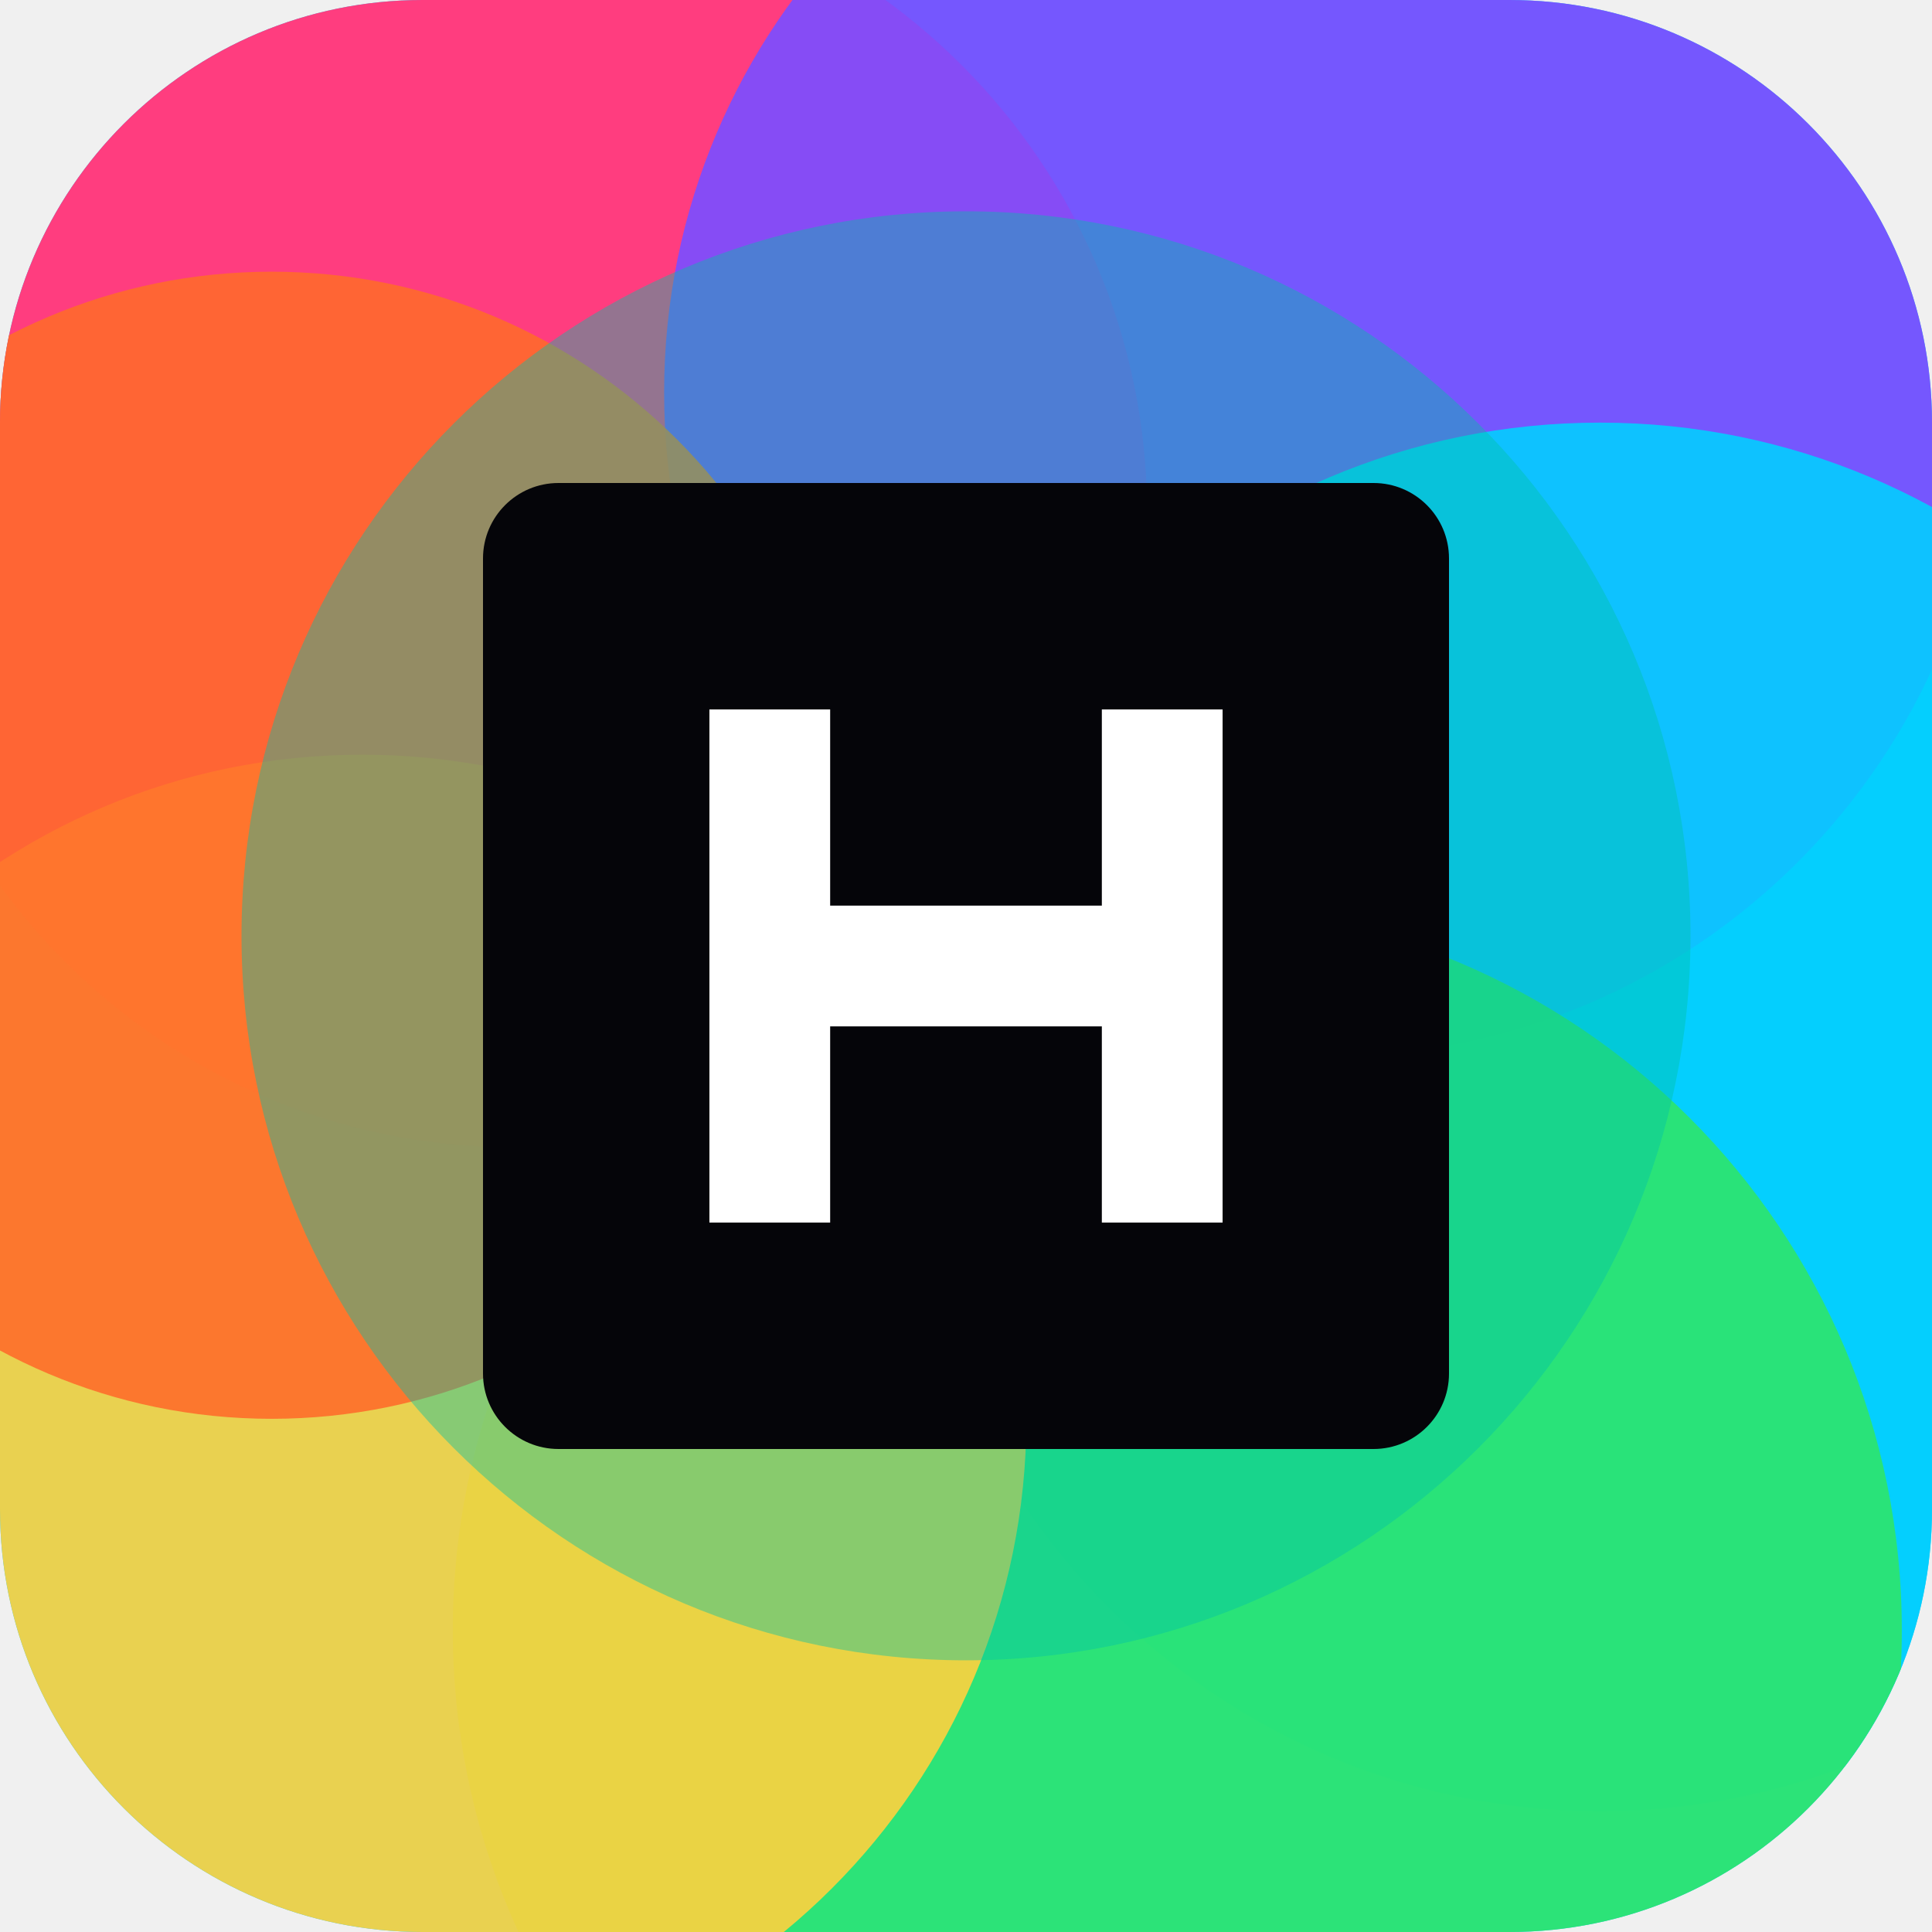
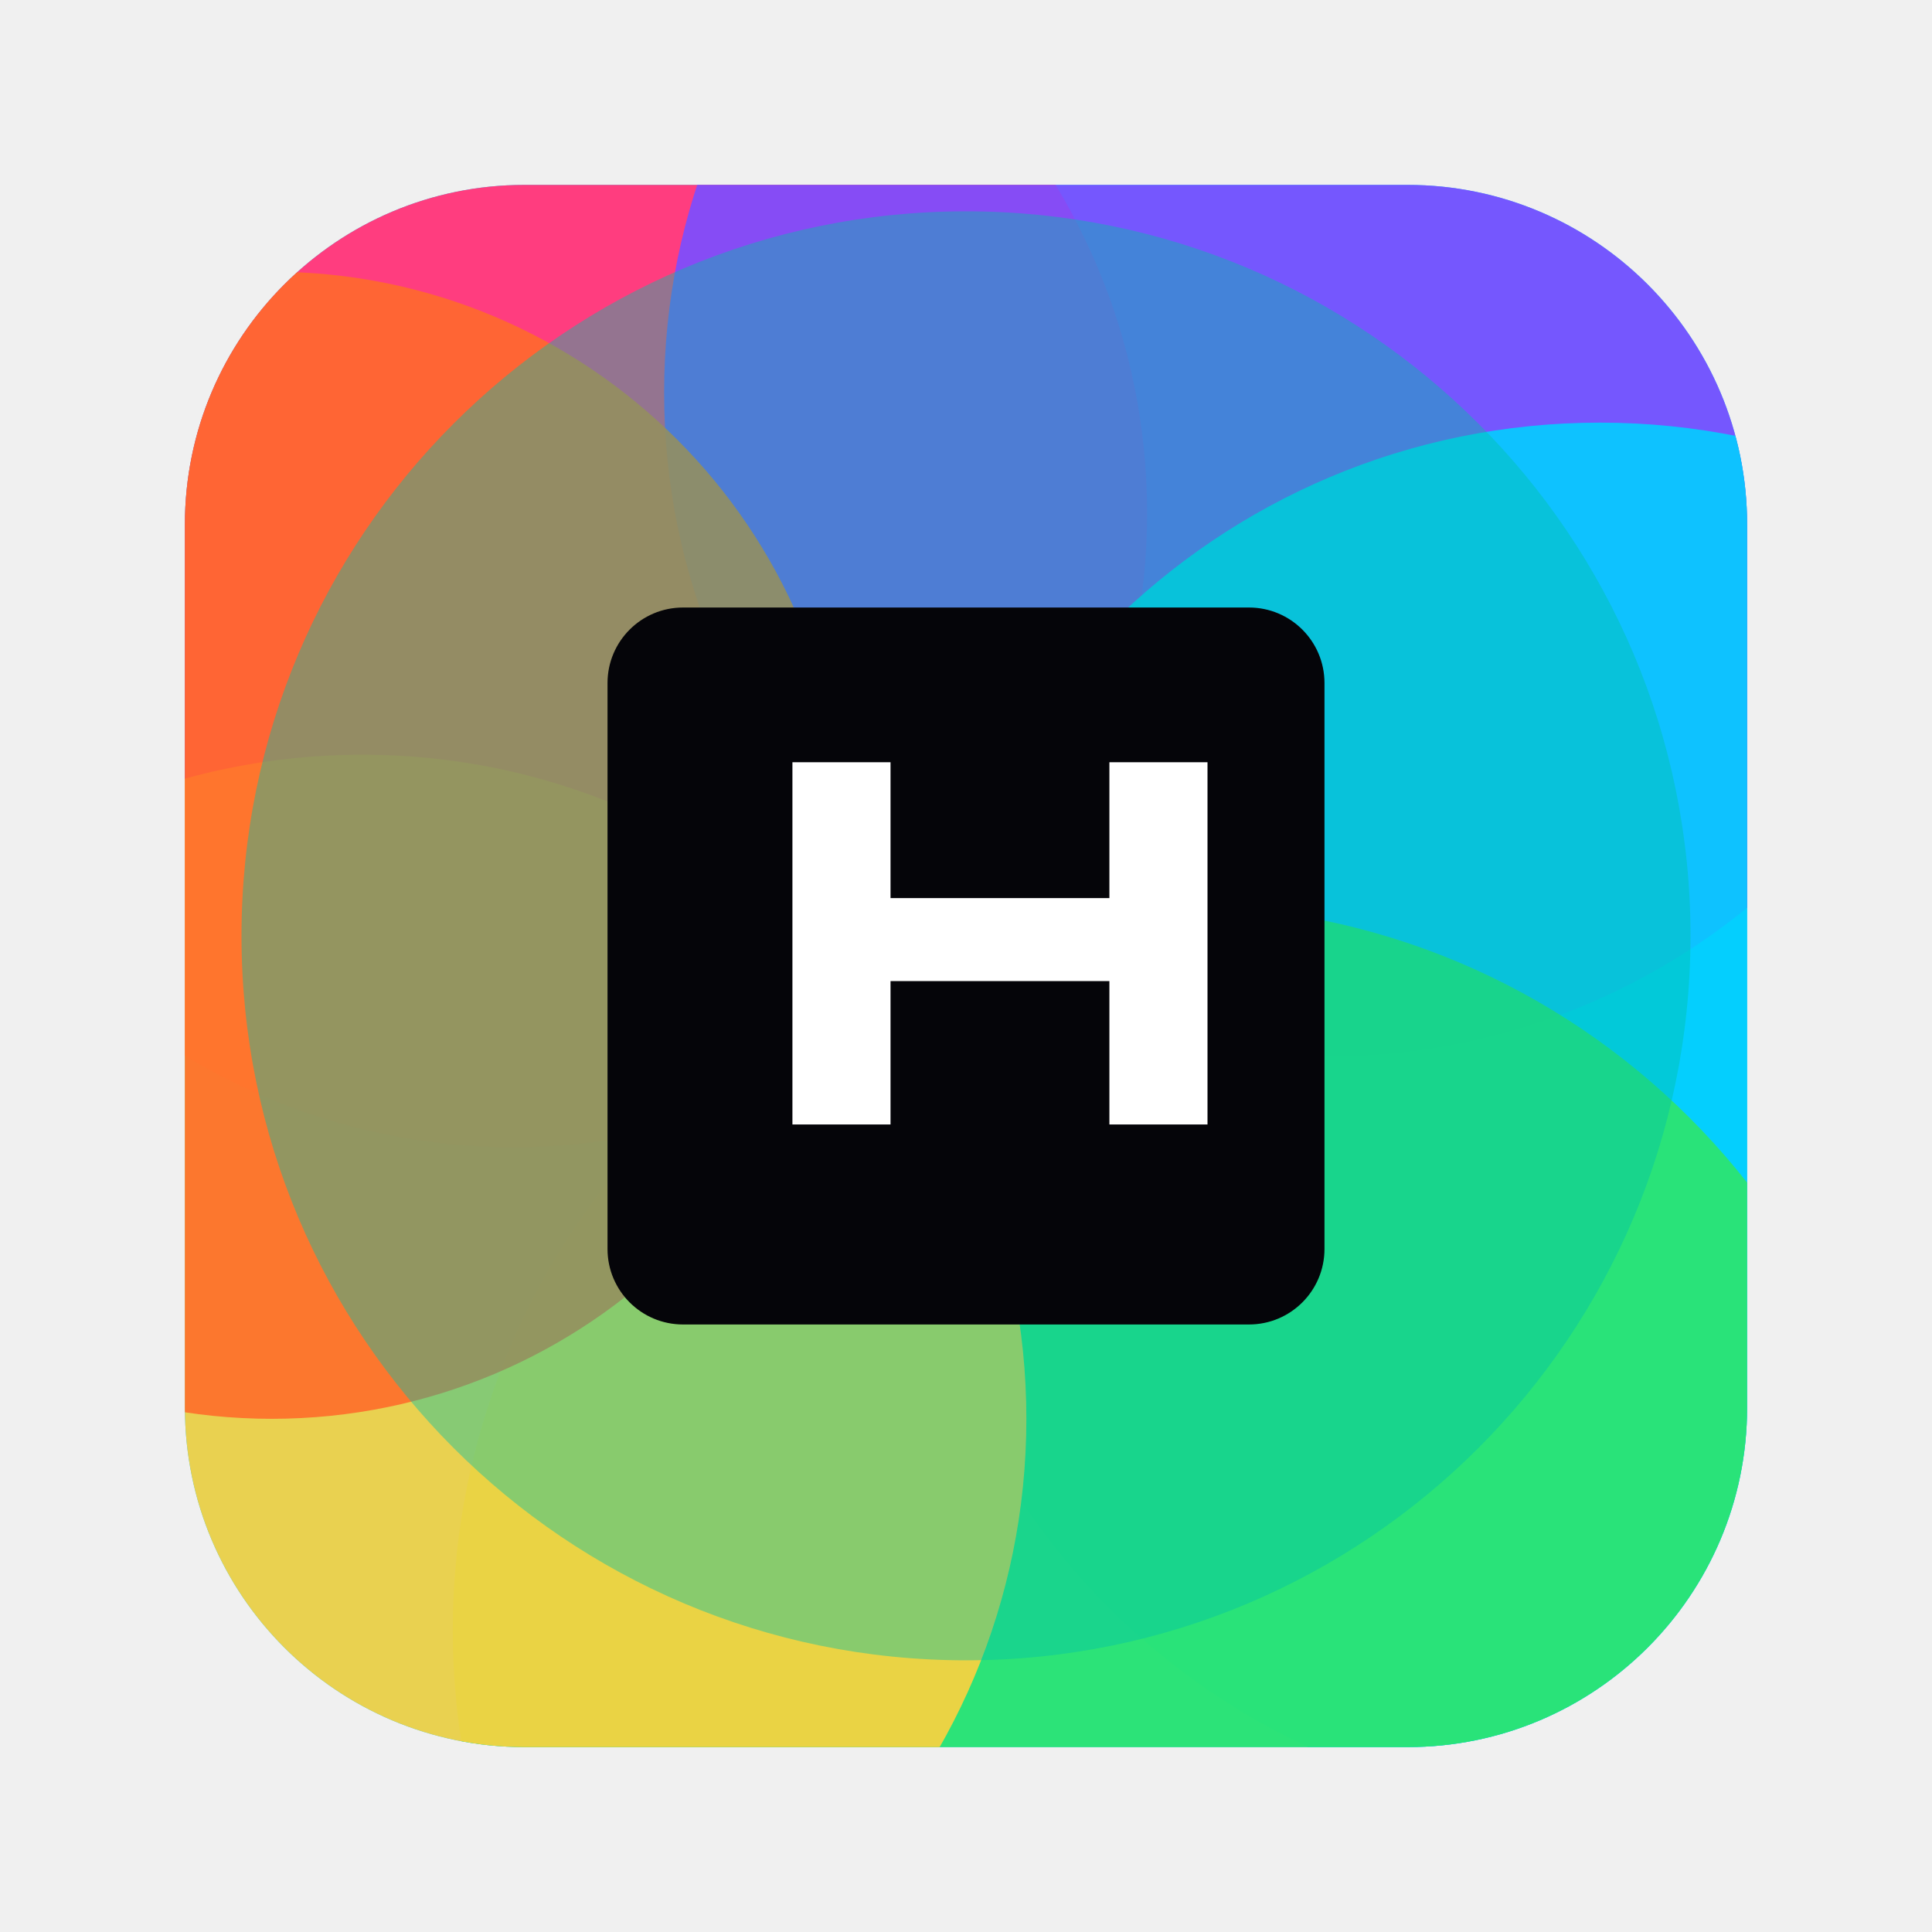
<svg xmlns="http://www.w3.org/2000/svg" width="128" height="128" viewBox="0 0 128 128" fill="none">
  <defs>
    <clipPath id="icon-mask">
-       <rect x="0" y="0" width="128" height="128" rx="28" ry="28" />
+       <rect x="12.25" y="12.25" width="103.5" height="103.5" rx="22.5" ry="22.5" />
    </clipPath>
  </defs>
  <g clip-path="url(#icon-mask)">
-     <rect width="128" height="128" fill="#21C7F3" />
+     <rect x="12.25" y="12.25" width="103.5" height="103.5" fill="#21C7F3" />
    <circle cx="34" cy="34" r="42" fill="#FF3D7F" />
    <circle cx="88" cy="26" r="44" fill="#7C4DFF" fill-opacity="0.92" />
    <circle cx="106" cy="74" r="46" fill="#00D1FF" fill-opacity="0.88" />
    <circle cx="78" cy="108" r="48" fill="#2EE66B" fill-opacity="0.9" />
    <circle cx="24" cy="94" r="44" fill="#FFD23F" fill-opacity="0.9" />
    <circle cx="18" cy="56" r="38" fill="#FF6B2B" fill-opacity="0.88" />
    <circle cx="64" cy="62" r="48" fill="#00C2A8" fill-opacity="0.42" />
-     <rect x="32" y="32" width="64" height="64" rx="5" fill="#050509" />
-     <path d="M47 81V47h8v13h18V47h8v34h-8V68H55v13h-8Z" fill="#FFFFFF" />
+     <rect x="40.25" y="40.25" width="47.5" height="47.5" rx="5" fill="#050509" />
+     <path d="M52.5 74.5v-24h6.5v9h14.5v-9H80v24h-6.5v-9.5H59v9.5h-6.5Z" fill="#FFFFFF" />
  </g>
</svg>
